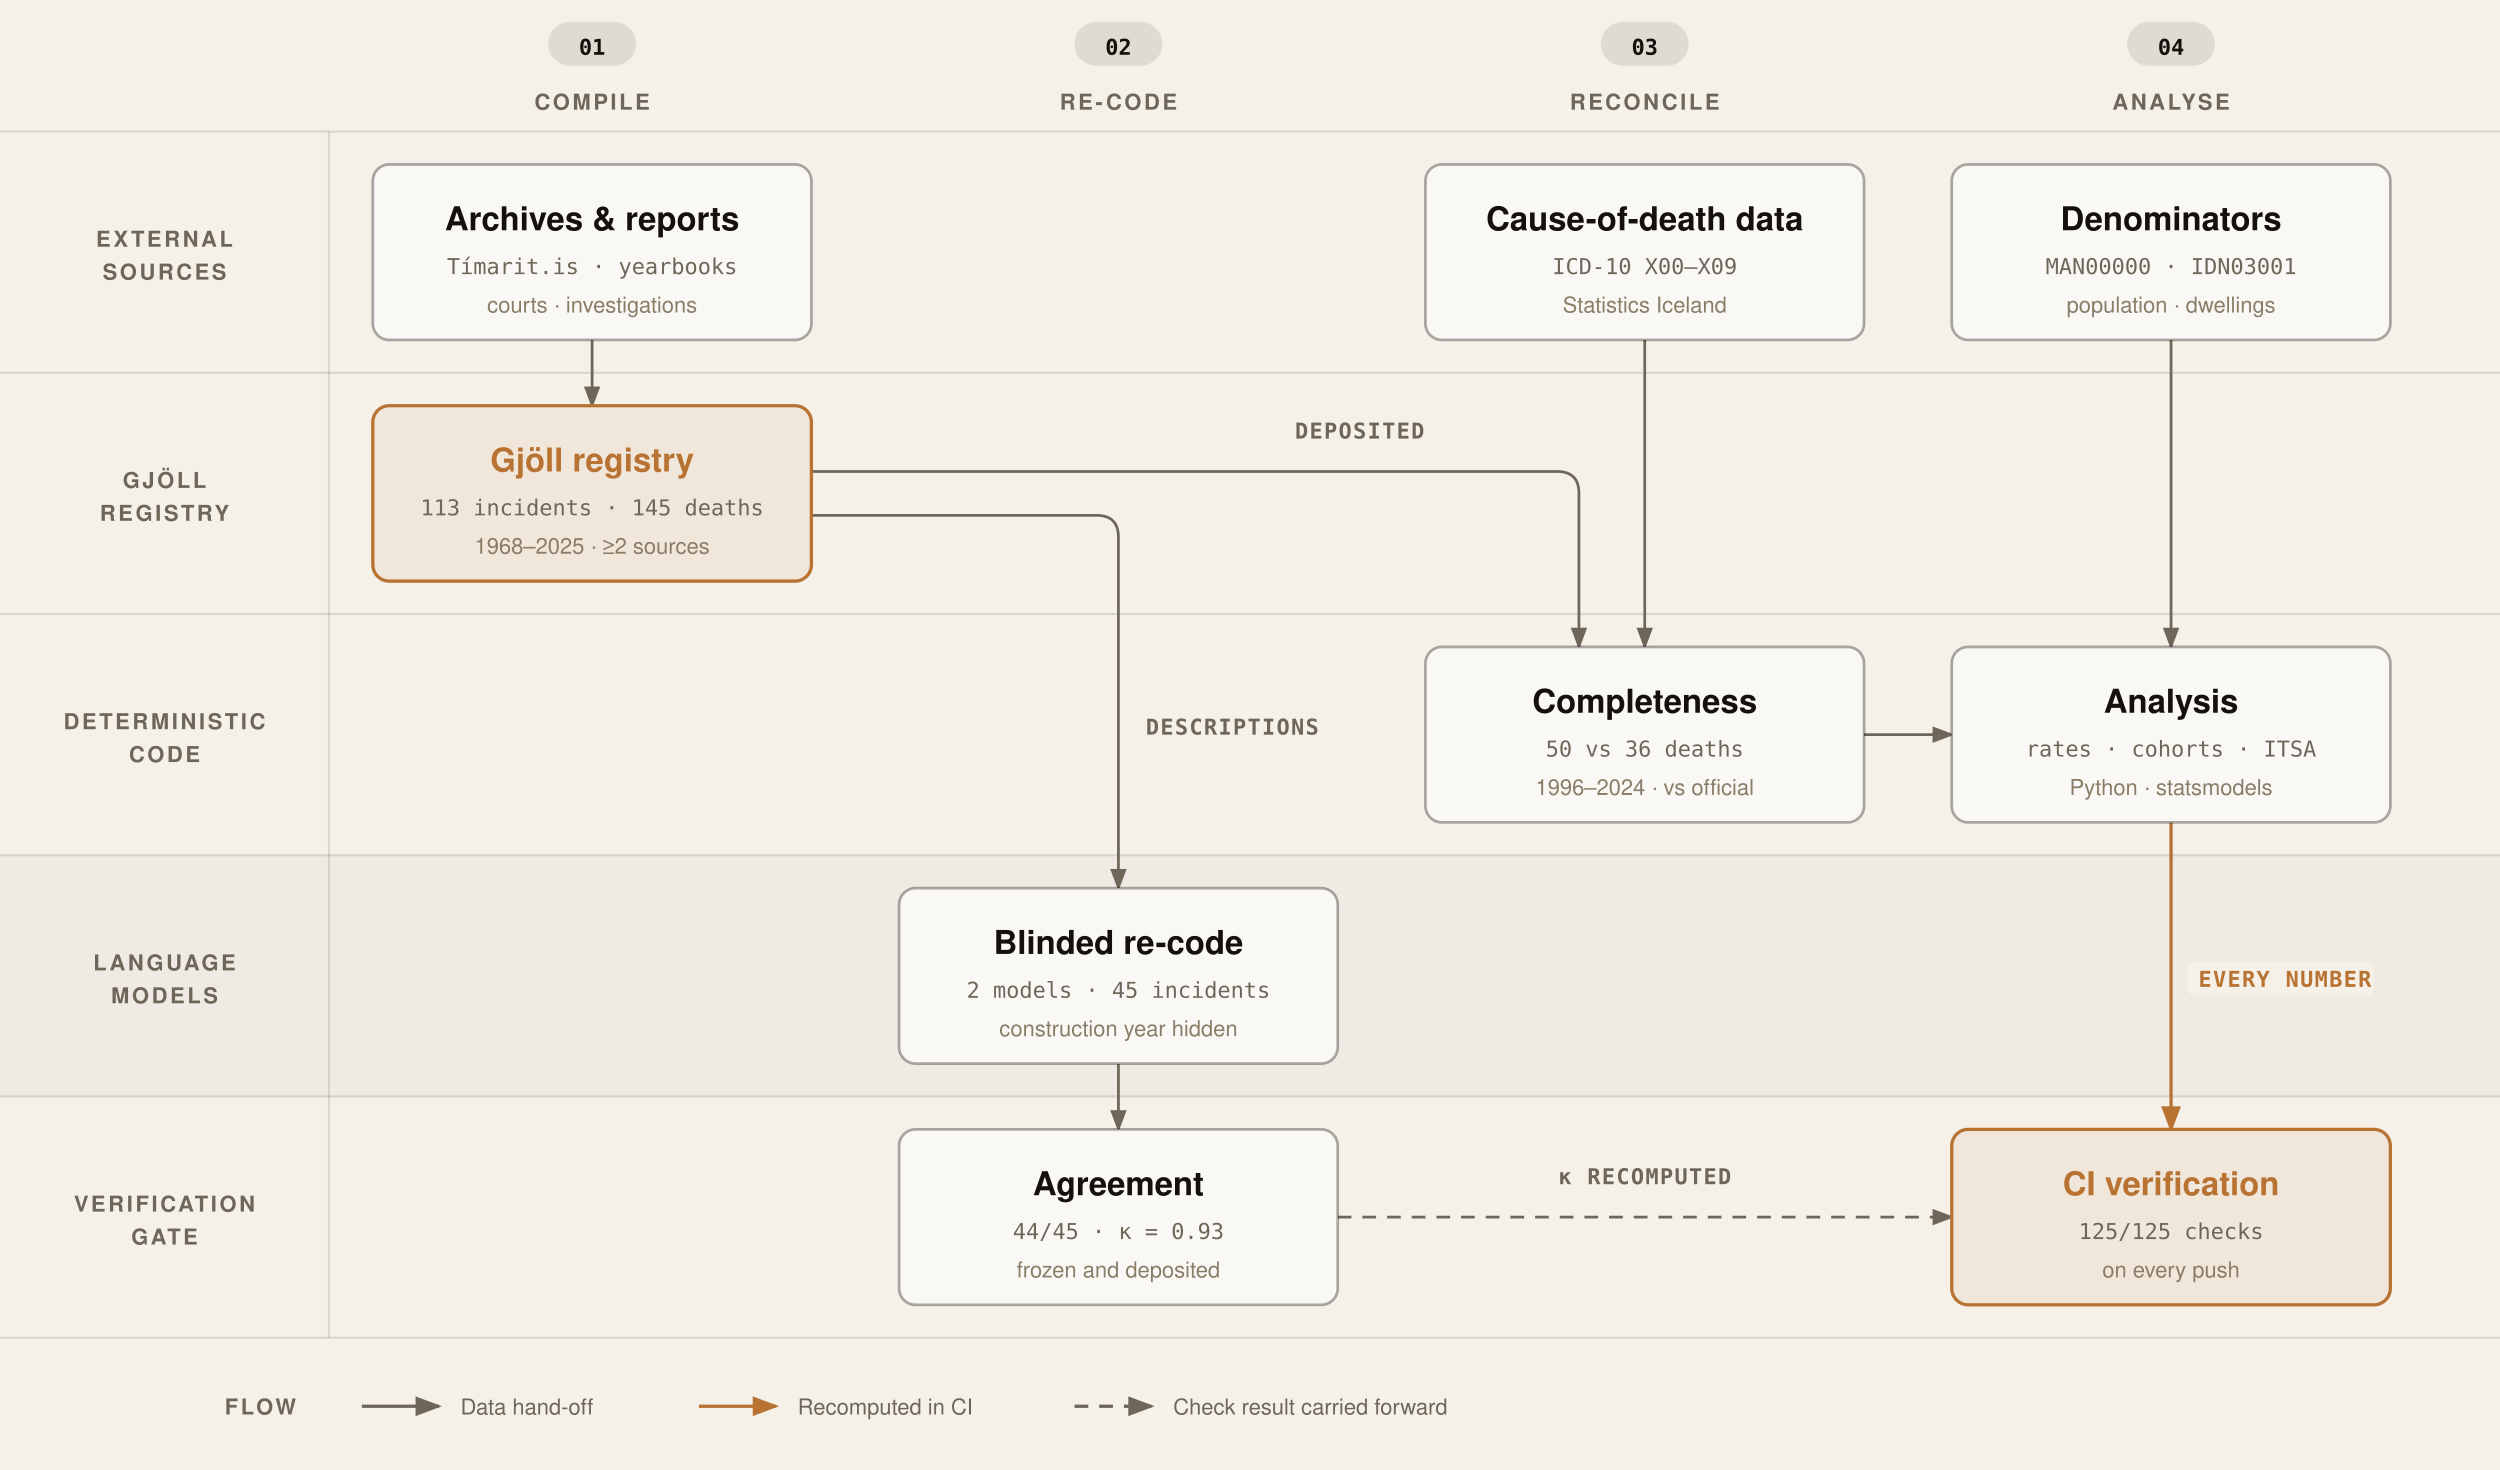
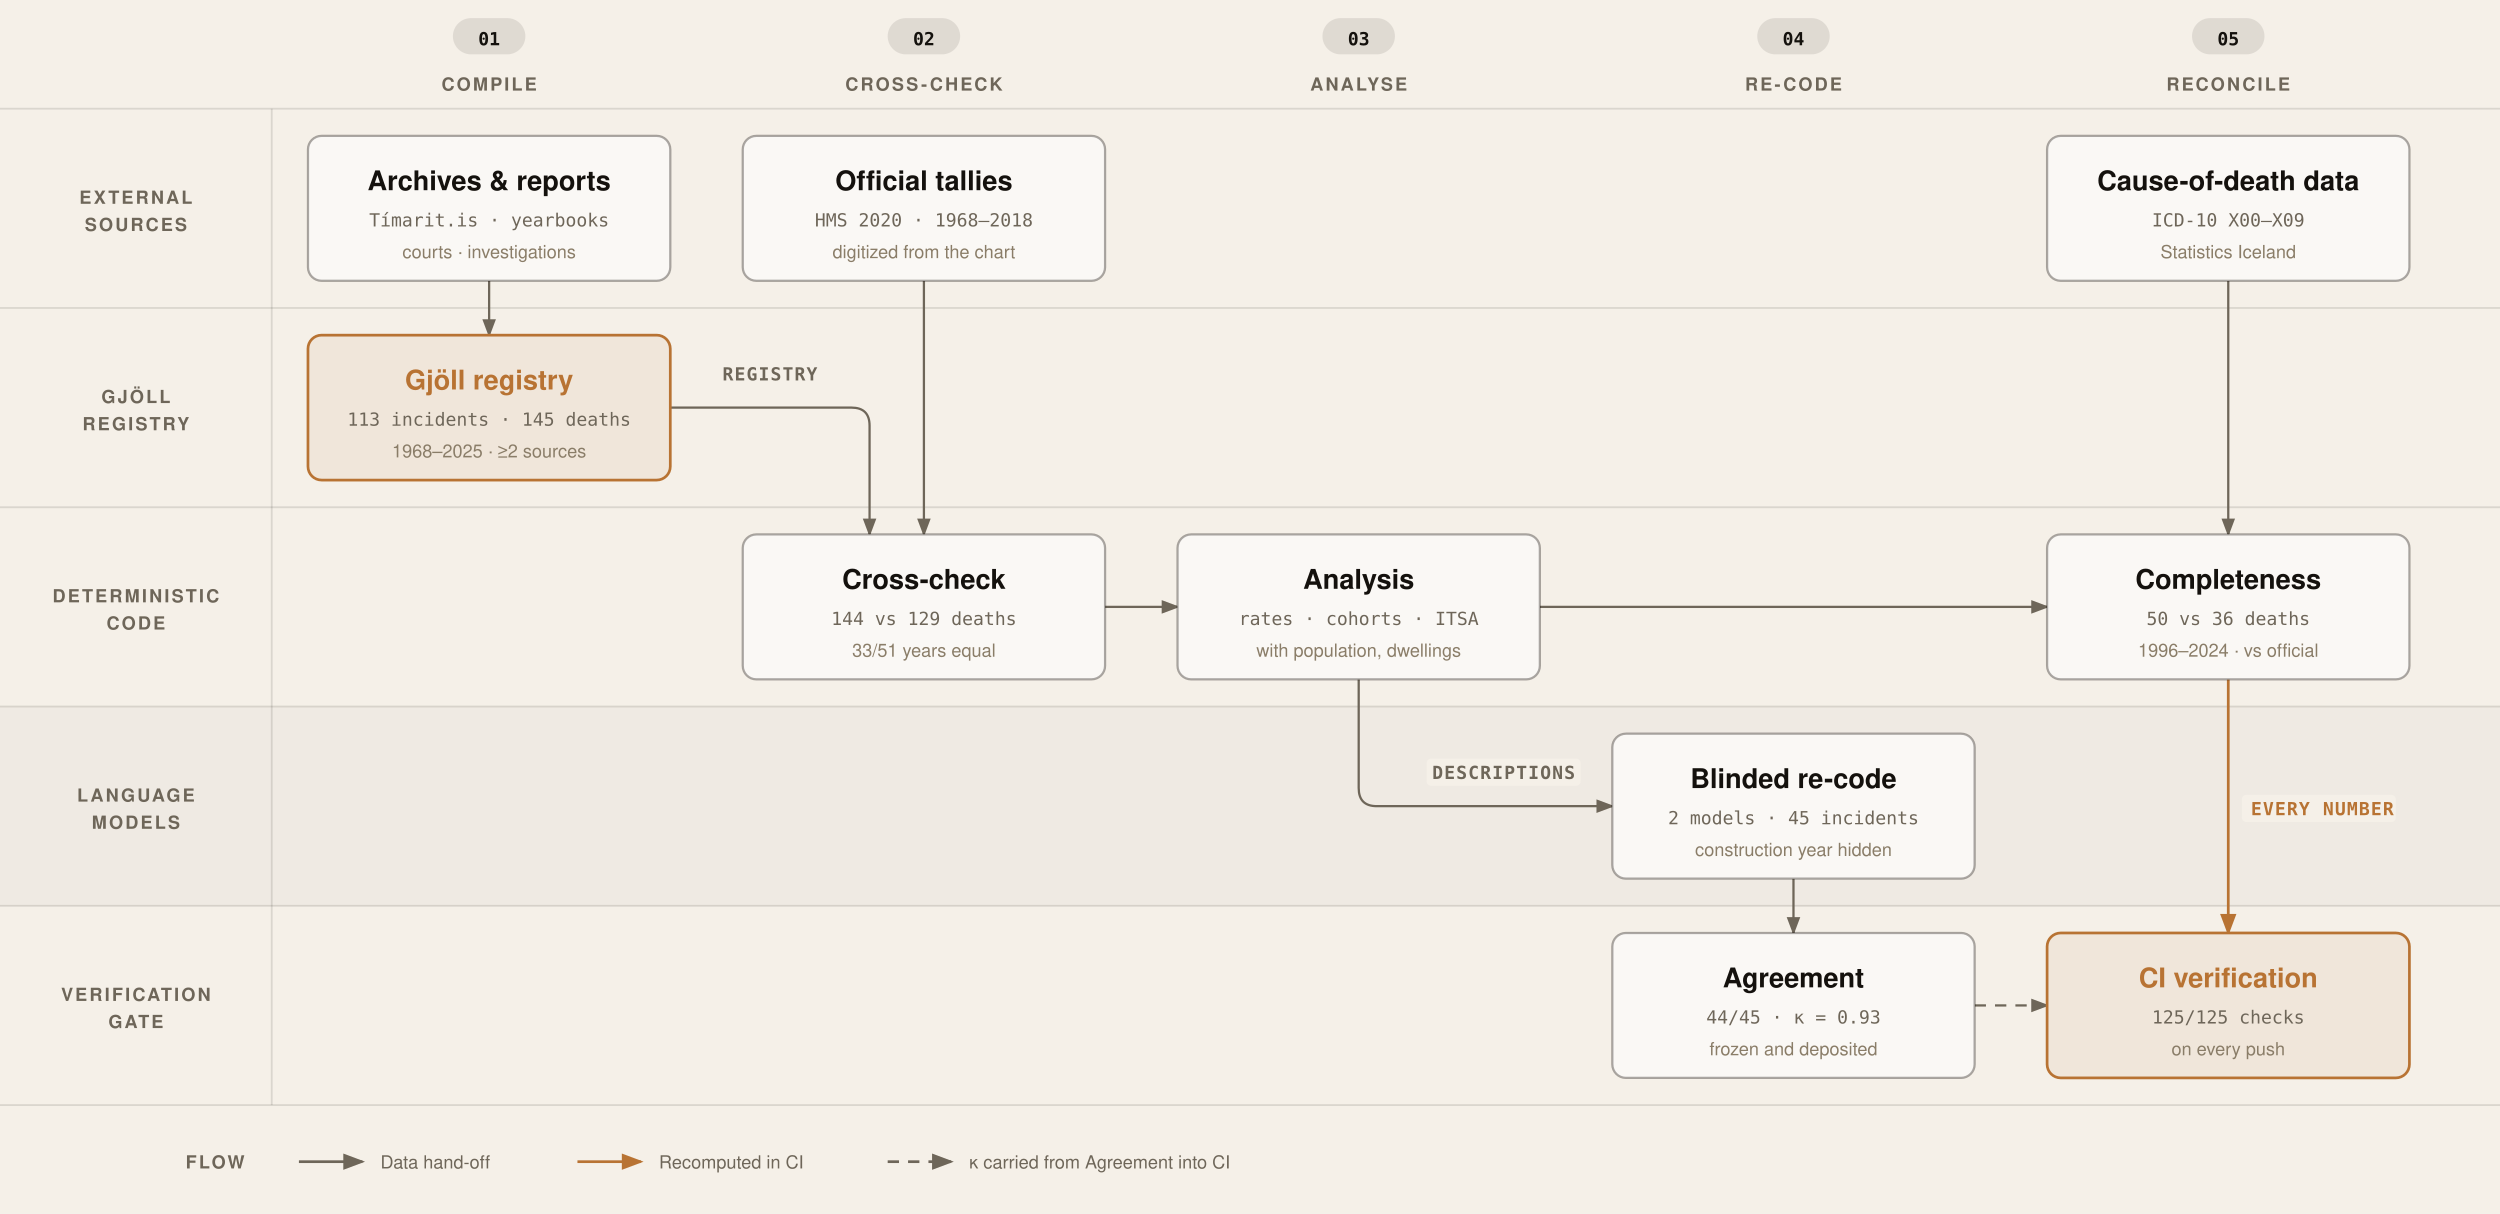
- <svg xmlns="http://www.w3.org/2000/svg" viewBox="0 0 912 536" width="912" height="536" role="img" aria-labelledby="gjoll-pipeline-en-title gjoll-pipeline-en-desc">
+ <svg xmlns="http://www.w3.org/2000/svg" viewBox="0 0 1104 536" width="1104" height="536" role="img" aria-labelledby="gjoll-pipeline-en-title gjoll-pipeline-en-desc">
  <defs>
    <marker id="gjoll-pipeline-en-arr-muted" markerWidth="8" markerHeight="6" refX="7" refY="3" orient="auto">
      <polygon points="0 0, 8 3, 0 6" fill="#6E6659" />
    </marker>
    <marker id="gjoll-pipeline-en-arr-accent" markerWidth="8" markerHeight="6" refX="7" refY="3" orient="auto">
      <polygon points="0 0, 8 3, 0 6" fill="#B87333" />
    </marker>
  </defs>
-   <rect width="912" height="536" fill="#F5F0E8" />
-   <rect x="0" y="312" width="912" height="88" fill="#14110D" opacity="0.025" />
-   <line x1="0" y1="48" x2="912" y2="48" stroke="#14110D" stroke-opacity="0.12" stroke-width="0.8" />
-   <line x1="0" y1="136" x2="912" y2="136" stroke="#14110D" stroke-opacity="0.12" stroke-width="0.8" />
-   <line x1="0" y1="224" x2="912" y2="224" stroke="#14110D" stroke-opacity="0.12" stroke-width="0.8" />
-   <line x1="0" y1="312" x2="912" y2="312" stroke="#14110D" stroke-opacity="0.12" stroke-width="0.8" />
-   <line x1="0" y1="400" x2="912" y2="400" stroke="#14110D" stroke-opacity="0.12" stroke-width="0.8" />
-   <line x1="0" y1="488" x2="912" y2="488" stroke="#14110D" stroke-opacity="0.12" stroke-width="0.8" />
+   <rect width="1104" height="536" fill="#F5F0E8" />
+   <rect x="0" y="312" width="1104" height="88" fill="#14110D" opacity="0.025" />
+   <line x1="0" y1="48" x2="1104" y2="48" stroke="#14110D" stroke-opacity="0.12" stroke-width="0.8" />
+   <line x1="0" y1="136" x2="1104" y2="136" stroke="#14110D" stroke-opacity="0.12" stroke-width="0.8" />
+   <line x1="0" y1="224" x2="1104" y2="224" stroke="#14110D" stroke-opacity="0.12" stroke-width="0.8" />
+   <line x1="0" y1="312" x2="1104" y2="312" stroke="#14110D" stroke-opacity="0.12" stroke-width="0.8" />
+   <line x1="0" y1="400" x2="1104" y2="400" stroke="#14110D" stroke-opacity="0.12" stroke-width="0.8" />
+   <line x1="0" y1="488" x2="1104" y2="488" stroke="#14110D" stroke-opacity="0.12" stroke-width="0.8" />
  <line x1="120" y1="48" x2="120" y2="488" stroke="#14110D" stroke-opacity="0.12" stroke-width="0.8" />
  <rect x="200" y="8" width="32" height="16" rx="8" fill="#14110D" opacity="0.10" />
  <text x="216" y="20" font-family="'SF Mono', SFMono-Regular, ui-monospace, Menlo, monospace" font-size="8" font-weight="700" fill="#14110D" text-anchor="middle">01</text>
  <text x="216" y="40" font-family="Archivo, 'Helvetica Neue', Helvetica, Arial, sans-serif" font-size="8" font-weight="600" fill="#6E6659" text-anchor="middle" letter-spacing="0.12em">COMPILE</text>
  <rect x="392" y="8" width="32" height="16" rx="8" fill="#14110D" opacity="0.10" />
  <text x="408" y="20" font-family="'SF Mono', SFMono-Regular, ui-monospace, Menlo, monospace" font-size="8" font-weight="700" fill="#14110D" text-anchor="middle">02</text>
-   <text x="408" y="40" font-family="Archivo, 'Helvetica Neue', Helvetica, Arial, sans-serif" font-size="8" font-weight="600" fill="#6E6659" text-anchor="middle" letter-spacing="0.12em">RE-CODE</text>
+   <text x="408" y="40" font-family="Archivo, 'Helvetica Neue', Helvetica, Arial, sans-serif" font-size="8" font-weight="600" fill="#6E6659" text-anchor="middle" letter-spacing="0.12em">CROSS-CHECK</text>
  <rect x="584" y="8" width="32" height="16" rx="8" fill="#14110D" opacity="0.10" />
  <text x="600" y="20" font-family="'SF Mono', SFMono-Regular, ui-monospace, Menlo, monospace" font-size="8" font-weight="700" fill="#14110D" text-anchor="middle">03</text>
-   <text x="600" y="40" font-family="Archivo, 'Helvetica Neue', Helvetica, Arial, sans-serif" font-size="8" font-weight="600" fill="#6E6659" text-anchor="middle" letter-spacing="0.12em">RECONCILE</text>
+   <text x="600" y="40" font-family="Archivo, 'Helvetica Neue', Helvetica, Arial, sans-serif" font-size="8" font-weight="600" fill="#6E6659" text-anchor="middle" letter-spacing="0.12em">ANALYSE</text>
  <rect x="776" y="8" width="32" height="16" rx="8" fill="#14110D" opacity="0.10" />
  <text x="792" y="20" font-family="'SF Mono', SFMono-Regular, ui-monospace, Menlo, monospace" font-size="8" font-weight="700" fill="#14110D" text-anchor="middle">04</text>
-   <text x="792" y="40" font-family="Archivo, 'Helvetica Neue', Helvetica, Arial, sans-serif" font-size="8" font-weight="600" fill="#6E6659" text-anchor="middle" letter-spacing="0.12em">ANALYSE</text>
+   <text x="792" y="40" font-family="Archivo, 'Helvetica Neue', Helvetica, Arial, sans-serif" font-size="8" font-weight="600" fill="#6E6659" text-anchor="middle" letter-spacing="0.12em">RE-CODE</text>
+   <rect x="968" y="8" width="32" height="16" rx="8" fill="#14110D" opacity="0.10" />
+   <text x="984" y="20" font-family="'SF Mono', SFMono-Regular, ui-monospace, Menlo, monospace" font-size="8" font-weight="700" fill="#14110D" text-anchor="middle">05</text>
+   <text x="984" y="40" font-family="Archivo, 'Helvetica Neue', Helvetica, Arial, sans-serif" font-size="8" font-weight="600" fill="#6E6659" text-anchor="middle" letter-spacing="0.12em">RECONCILE</text>
  <text x="60" y="90" font-family="Archivo, 'Helvetica Neue', Helvetica, Arial, sans-serif" font-size="8" font-weight="600" fill="#6E6659" text-anchor="middle" letter-spacing="0.12em">EXTERNAL</text>
  <text x="60" y="102" font-family="Archivo, 'Helvetica Neue', Helvetica, Arial, sans-serif" font-size="8" font-weight="600" fill="#6E6659" text-anchor="middle" letter-spacing="0.12em">SOURCES</text>
  <text x="60" y="178" font-family="Archivo, 'Helvetica Neue', Helvetica, Arial, sans-serif" font-size="8" font-weight="600" fill="#6E6659" text-anchor="middle" letter-spacing="0.12em">GJÖLL</text>
  <text x="60" y="190" font-family="Archivo, 'Helvetica Neue', Helvetica, Arial, sans-serif" font-size="8" font-weight="600" fill="#6E6659" text-anchor="middle" letter-spacing="0.12em">REGISTRY</text>
  <text x="60" y="266" font-family="Archivo, 'Helvetica Neue', Helvetica, Arial, sans-serif" font-size="8" font-weight="600" fill="#6E6659" text-anchor="middle" letter-spacing="0.12em">DETERMINISTIC</text>
  <text x="60" y="278" font-family="Archivo, 'Helvetica Neue', Helvetica, Arial, sans-serif" font-size="8" font-weight="600" fill="#6E6659" text-anchor="middle" letter-spacing="0.12em">CODE</text>
  <text x="60" y="354" font-family="Archivo, 'Helvetica Neue', Helvetica, Arial, sans-serif" font-size="8" font-weight="600" fill="#6E6659" text-anchor="middle" letter-spacing="0.12em">LANGUAGE</text>
  <text x="60" y="366" font-family="Archivo, 'Helvetica Neue', Helvetica, Arial, sans-serif" font-size="8" font-weight="600" fill="#6E6659" text-anchor="middle" letter-spacing="0.12em">MODELS</text>
  <text x="60" y="442" font-family="Archivo, 'Helvetica Neue', Helvetica, Arial, sans-serif" font-size="8" font-weight="600" fill="#6E6659" text-anchor="middle" letter-spacing="0.12em">VERIFICATION</text>
  <text x="60" y="454" font-family="Archivo, 'Helvetica Neue', Helvetica, Arial, sans-serif" font-size="8" font-weight="600" fill="#6E6659" text-anchor="middle" letter-spacing="0.12em">GATE</text>
  <path d="M216,124 L216,148" fill="none" stroke="#6E6659" stroke-width="1" marker-end="url(#gjoll-pipeline-en-arr-muted)" />
-   <path d="M296,188 L400,188 Q408,188 408,196 L408,324" fill="none" stroke="#6E6659" stroke-width="1" marker-end="url(#gjoll-pipeline-en-arr-muted)" />
-   <rect x="414" y="259" width="68" height="12" rx="2" fill="#F5F0E8" />
-   <text x="418" y="268" font-family="'SF Mono', SFMono-Regular, ui-monospace, Menlo, monospace" font-size="8" font-weight="600" fill="#6E6659" text-anchor="start" letter-spacing="0.06em">DESCRIPTIONS</text>
-   <path d="M296,172 L568,172 Q576,172 576,180 L576,236" fill="none" stroke="#6E6659" stroke-width="1" marker-end="url(#gjoll-pipeline-en-arr-muted)" />
-   <rect x="469.5" y="151" width="53" height="12" rx="2" fill="#F5F0E8" />
-   <text x="496" y="160" font-family="'SF Mono', SFMono-Regular, ui-monospace, Menlo, monospace" font-size="8" font-weight="600" fill="#6E6659" text-anchor="middle" letter-spacing="0.06em">DEPOSITED</text>
-   <path d="M600,124 L600,236" fill="none" stroke="#6E6659" stroke-width="1" marker-end="url(#gjoll-pipeline-en-arr-muted)" />
-   <path d="M680,268 L712,268" fill="none" stroke="#6E6659" stroke-width="1" marker-end="url(#gjoll-pipeline-en-arr-muted)" />
-   <path d="M792,124 L792,236" fill="none" stroke="#6E6659" stroke-width="1" marker-end="url(#gjoll-pipeline-en-arr-muted)" />
-   <path d="M408,388 L408,412" fill="none" stroke="#6E6659" stroke-width="1" marker-end="url(#gjoll-pipeline-en-arr-muted)" />
-   <path d="M792,300 L792,412" fill="none" stroke="#B87333" stroke-width="1.2" marker-end="url(#gjoll-pipeline-en-arr-accent)" />
-   <rect x="798" y="351" width="68" height="12" rx="2" fill="#F5F0E8" />
-   <text x="802" y="360" font-family="'SF Mono', SFMono-Regular, ui-monospace, Menlo, monospace" font-size="8" font-weight="600" fill="#B87333" text-anchor="start" letter-spacing="0.06em">EVERY NUMBER</text>
-   <path d="M488,444 L712,444" fill="none" stroke="#6E6659" stroke-width="1" stroke-dasharray="5,4" marker-end="url(#gjoll-pipeline-en-arr-muted)" />
-   <rect x="566.0" y="423" width="68" height="12" rx="2" fill="#F5F0E8" />
-   <text x="600" y="432" font-family="'SF Mono', SFMono-Regular, ui-monospace, Menlo, monospace" font-size="8" font-weight="600" fill="#6E6659" text-anchor="middle" letter-spacing="0.06em">κ RECOMPUTED</text>
+   <path d="M408,124 L408,236" fill="none" stroke="#6E6659" stroke-width="1" marker-end="url(#gjoll-pipeline-en-arr-muted)" />
+   <path d="M296,180 L376,180 Q384,180 384,188 L384,236" fill="none" stroke="#6E6659" stroke-width="1" marker-end="url(#gjoll-pipeline-en-arr-muted)" />
+   <rect x="316.0" y="159" width="48" height="12" rx="2" fill="#F5F0E8" />
+   <text x="340" y="168" font-family="'SF Mono', SFMono-Regular, ui-monospace, Menlo, monospace" font-size="8" font-weight="600" fill="#6E6659" text-anchor="middle" letter-spacing="0.06em">REGISTRY</text>
+   <path d="M488,268 L520,268" fill="none" stroke="#6E6659" stroke-width="1" marker-end="url(#gjoll-pipeline-en-arr-muted)" />
+   <path d="M600,300 L600,348 Q600,356 608,356 L712,356" fill="none" stroke="#6E6659" stroke-width="1" marker-end="url(#gjoll-pipeline-en-arr-muted)" />
+   <rect x="630.0" y="335" width="68" height="12" rx="2" fill="#F5F0E8" />
+   <text x="664" y="344" font-family="'SF Mono', SFMono-Regular, ui-monospace, Menlo, monospace" font-size="8" font-weight="600" fill="#6E6659" text-anchor="middle" letter-spacing="0.06em">DESCRIPTIONS</text>
+   <path d="M680,268 L904,268" fill="none" stroke="#6E6659" stroke-width="1" marker-end="url(#gjoll-pipeline-en-arr-muted)" />
+   <path d="M984,124 L984,236" fill="none" stroke="#6E6659" stroke-width="1" marker-end="url(#gjoll-pipeline-en-arr-muted)" />
+   <path d="M792,388 L792,412" fill="none" stroke="#6E6659" stroke-width="1" marker-end="url(#gjoll-pipeline-en-arr-muted)" />
+   <path d="M984,300 L984,412" fill="none" stroke="#B87333" stroke-width="1.2" marker-end="url(#gjoll-pipeline-en-arr-accent)" />
+   <rect x="990" y="351" width="68" height="12" rx="2" fill="#F5F0E8" />
+   <text x="994" y="360" font-family="'SF Mono', SFMono-Regular, ui-monospace, Menlo, monospace" font-size="8" font-weight="600" fill="#B87333" text-anchor="start" letter-spacing="0.06em">EVERY NUMBER</text>
+   <path d="M872,444 L904,444" fill="none" stroke="#6E6659" stroke-width="1" stroke-dasharray="5,4" marker-end="url(#gjoll-pipeline-en-arr-muted)" />
  <rect x="136" y="60" width="160" height="64" rx="6" fill="#F5F0E8" />
  <rect x="136" y="60" width="160" height="64" rx="6" fill="#FFFFFF" fill-opacity="0.55" stroke="#14110D" stroke-opacity="0.35" stroke-width="1" />
  <text x="216" y="84" font-family="Archivo, 'Helvetica Neue', Helvetica, Arial, sans-serif" font-size="12" font-weight="600" fill="#14110D" text-anchor="middle">Archives &amp; reports</text>
  <text x="216" y="100" font-family="'SF Mono', SFMono-Regular, ui-monospace, Menlo, monospace" font-size="8" font-weight="400" fill="#6E6659" text-anchor="middle">Tímarit.is · yearbooks</text>
  <text x="216" y="114" font-family="Archivo, 'Helvetica Neue', Helvetica, Arial, sans-serif" font-size="8" font-weight="400" fill="#8A7D68" text-anchor="middle">courts · investigations</text>
  <rect x="136" y="148" width="160" height="64" rx="6" fill="#F5F0E8" />
  <rect x="136" y="148" width="160" height="64" rx="6" fill="#B87333" fill-opacity="0.08" stroke="#B87333" stroke-width="1.2" />
  <text x="216" y="172" font-family="Archivo, 'Helvetica Neue', Helvetica, Arial, sans-serif" font-size="12" font-weight="600" fill="#B87333" text-anchor="middle">Gjöll registry</text>
  <text x="216" y="188" font-family="'SF Mono', SFMono-Regular, ui-monospace, Menlo, monospace" font-size="8" font-weight="400" fill="#6E6659" text-anchor="middle">113 incidents · 145 deaths</text>
  <text x="216" y="202" font-family="Archivo, 'Helvetica Neue', Helvetica, Arial, sans-serif" font-size="8" font-weight="400" fill="#8A7D68" text-anchor="middle">1968–2025 · ≥2 sources</text>
-   <rect x="328" y="324" width="160" height="64" rx="6" fill="#F5F0E8" />
-   <rect x="328" y="324" width="160" height="64" rx="6" fill="#FFFFFF" fill-opacity="0.55" stroke="#14110D" stroke-opacity="0.35" stroke-width="1" />
-   <text x="408" y="348" font-family="Archivo, 'Helvetica Neue', Helvetica, Arial, sans-serif" font-size="12" font-weight="600" fill="#14110D" text-anchor="middle">Blinded re-code</text>
-   <text x="408" y="364" font-family="'SF Mono', SFMono-Regular, ui-monospace, Menlo, monospace" font-size="8" font-weight="400" fill="#6E6659" text-anchor="middle">2 models · 45 incidents</text>
-   <text x="408" y="378" font-family="Archivo, 'Helvetica Neue', Helvetica, Arial, sans-serif" font-size="8" font-weight="400" fill="#8A7D68" text-anchor="middle">construction year hidden</text>
-   <rect x="328" y="412" width="160" height="64" rx="6" fill="#F5F0E8" />
-   <rect x="328" y="412" width="160" height="64" rx="6" fill="#FFFFFF" fill-opacity="0.55" stroke="#14110D" stroke-opacity="0.35" stroke-width="1" />
-   <text x="408" y="436" font-family="Archivo, 'Helvetica Neue', Helvetica, Arial, sans-serif" font-size="12" font-weight="600" fill="#14110D" text-anchor="middle">Agreement</text>
-   <text x="408" y="452" font-family="'SF Mono', SFMono-Regular, ui-monospace, Menlo, monospace" font-size="8" font-weight="400" fill="#6E6659" text-anchor="middle">44/45 · κ = 0.93</text>
-   <text x="408" y="466" font-family="Archivo, 'Helvetica Neue', Helvetica, Arial, sans-serif" font-size="8" font-weight="400" fill="#8A7D68" text-anchor="middle">frozen and deposited</text>
-   <rect x="520" y="60" width="160" height="64" rx="6" fill="#F5F0E8" />
-   <rect x="520" y="60" width="160" height="64" rx="6" fill="#FFFFFF" fill-opacity="0.55" stroke="#14110D" stroke-opacity="0.35" stroke-width="1" />
-   <text x="600" y="84" font-family="Archivo, 'Helvetica Neue', Helvetica, Arial, sans-serif" font-size="12" font-weight="600" fill="#14110D" text-anchor="middle">Cause-of-death data</text>
-   <text x="600" y="100" font-family="'SF Mono', SFMono-Regular, ui-monospace, Menlo, monospace" font-size="8" font-weight="400" fill="#6E6659" text-anchor="middle">ICD-10 X00–X09</text>
-   <text x="600" y="114" font-family="Archivo, 'Helvetica Neue', Helvetica, Arial, sans-serif" font-size="8" font-weight="400" fill="#8A7D68" text-anchor="middle">Statistics Iceland</text>
+   <rect x="328" y="60" width="160" height="64" rx="6" fill="#F5F0E8" />
+   <rect x="328" y="60" width="160" height="64" rx="6" fill="#FFFFFF" fill-opacity="0.55" stroke="#14110D" stroke-opacity="0.35" stroke-width="1" />
+   <text x="408" y="84" font-family="Archivo, 'Helvetica Neue', Helvetica, Arial, sans-serif" font-size="12" font-weight="600" fill="#14110D" text-anchor="middle">Official tallies</text>
+   <text x="408" y="100" font-family="'SF Mono', SFMono-Regular, ui-monospace, Menlo, monospace" font-size="8" font-weight="400" fill="#6E6659" text-anchor="middle">HMS 2020 · 1968–2018</text>
+   <text x="408" y="114" font-family="Archivo, 'Helvetica Neue', Helvetica, Arial, sans-serif" font-size="8" font-weight="400" fill="#8A7D68" text-anchor="middle">digitized from the chart</text>
+   <rect x="328" y="236" width="160" height="64" rx="6" fill="#F5F0E8" />
+   <rect x="328" y="236" width="160" height="64" rx="6" fill="#FFFFFF" fill-opacity="0.55" stroke="#14110D" stroke-opacity="0.35" stroke-width="1" />
+   <text x="408" y="260" font-family="Archivo, 'Helvetica Neue', Helvetica, Arial, sans-serif" font-size="12" font-weight="600" fill="#14110D" text-anchor="middle">Cross-check</text>
+   <text x="408" y="276" font-family="'SF Mono', SFMono-Regular, ui-monospace, Menlo, monospace" font-size="8" font-weight="400" fill="#6E6659" text-anchor="middle">144 vs 129 deaths</text>
+   <text x="408" y="290" font-family="Archivo, 'Helvetica Neue', Helvetica, Arial, sans-serif" font-size="8" font-weight="400" fill="#8A7D68" text-anchor="middle">33/51 years equal</text>
  <rect x="520" y="236" width="160" height="64" rx="6" fill="#F5F0E8" />
  <rect x="520" y="236" width="160" height="64" rx="6" fill="#FFFFFF" fill-opacity="0.55" stroke="#14110D" stroke-opacity="0.35" stroke-width="1" />
-   <text x="600" y="260" font-family="Archivo, 'Helvetica Neue', Helvetica, Arial, sans-serif" font-size="12" font-weight="600" fill="#14110D" text-anchor="middle">Completeness</text>
-   <text x="600" y="276" font-family="'SF Mono', SFMono-Regular, ui-monospace, Menlo, monospace" font-size="8" font-weight="400" fill="#6E6659" text-anchor="middle">50 vs 36 deaths</text>
-   <text x="600" y="290" font-family="Archivo, 'Helvetica Neue', Helvetica, Arial, sans-serif" font-size="8" font-weight="400" fill="#8A7D68" text-anchor="middle">1996–2024 · vs official</text>
-   <rect x="712" y="60" width="160" height="64" rx="6" fill="#F5F0E8" />
-   <rect x="712" y="60" width="160" height="64" rx="6" fill="#FFFFFF" fill-opacity="0.55" stroke="#14110D" stroke-opacity="0.35" stroke-width="1" />
-   <text x="792" y="84" font-family="Archivo, 'Helvetica Neue', Helvetica, Arial, sans-serif" font-size="12" font-weight="600" fill="#14110D" text-anchor="middle">Denominators</text>
-   <text x="792" y="100" font-family="'SF Mono', SFMono-Regular, ui-monospace, Menlo, monospace" font-size="8" font-weight="400" fill="#6E6659" text-anchor="middle">MAN00000 · IDN03001</text>
-   <text x="792" y="114" font-family="Archivo, 'Helvetica Neue', Helvetica, Arial, sans-serif" font-size="8" font-weight="400" fill="#8A7D68" text-anchor="middle">population · dwellings</text>
-   <rect x="712" y="236" width="160" height="64" rx="6" fill="#F5F0E8" />
-   <rect x="712" y="236" width="160" height="64" rx="6" fill="#FFFFFF" fill-opacity="0.55" stroke="#14110D" stroke-opacity="0.35" stroke-width="1" />
-   <text x="792" y="260" font-family="Archivo, 'Helvetica Neue', Helvetica, Arial, sans-serif" font-size="12" font-weight="600" fill="#14110D" text-anchor="middle">Analysis</text>
-   <text x="792" y="276" font-family="'SF Mono', SFMono-Regular, ui-monospace, Menlo, monospace" font-size="8" font-weight="400" fill="#6E6659" text-anchor="middle">rates · cohorts · ITSA</text>
-   <text x="792" y="290" font-family="Archivo, 'Helvetica Neue', Helvetica, Arial, sans-serif" font-size="8" font-weight="400" fill="#8A7D68" text-anchor="middle">Python · statsmodels</text>
+   <text x="600" y="260" font-family="Archivo, 'Helvetica Neue', Helvetica, Arial, sans-serif" font-size="12" font-weight="600" fill="#14110D" text-anchor="middle">Analysis</text>
+   <text x="600" y="276" font-family="'SF Mono', SFMono-Regular, ui-monospace, Menlo, monospace" font-size="8" font-weight="400" fill="#6E6659" text-anchor="middle">rates · cohorts · ITSA</text>
+   <text x="600" y="290" font-family="Archivo, 'Helvetica Neue', Helvetica, Arial, sans-serif" font-size="8" font-weight="400" fill="#8A7D68" text-anchor="middle">with population, dwellings</text>
+   <rect x="712" y="324" width="160" height="64" rx="6" fill="#F5F0E8" />
+   <rect x="712" y="324" width="160" height="64" rx="6" fill="#FFFFFF" fill-opacity="0.55" stroke="#14110D" stroke-opacity="0.35" stroke-width="1" />
+   <text x="792" y="348" font-family="Archivo, 'Helvetica Neue', Helvetica, Arial, sans-serif" font-size="12" font-weight="600" fill="#14110D" text-anchor="middle">Blinded re-code</text>
+   <text x="792" y="364" font-family="'SF Mono', SFMono-Regular, ui-monospace, Menlo, monospace" font-size="8" font-weight="400" fill="#6E6659" text-anchor="middle">2 models · 45 incidents</text>
+   <text x="792" y="378" font-family="Archivo, 'Helvetica Neue', Helvetica, Arial, sans-serif" font-size="8" font-weight="400" fill="#8A7D68" text-anchor="middle">construction year hidden</text>
  <rect x="712" y="412" width="160" height="64" rx="6" fill="#F5F0E8" />
-   <rect x="712" y="412" width="160" height="64" rx="6" fill="#B87333" fill-opacity="0.08" stroke="#B87333" stroke-width="1.2" />
-   <text x="792" y="436" font-family="Archivo, 'Helvetica Neue', Helvetica, Arial, sans-serif" font-size="12" font-weight="600" fill="#B87333" text-anchor="middle">CI verification</text>
-   <text x="792" y="452" font-family="'SF Mono', SFMono-Regular, ui-monospace, Menlo, monospace" font-size="8" font-weight="400" fill="#6E6659" text-anchor="middle">125/125 checks</text>
-   <text x="792" y="466" font-family="Archivo, 'Helvetica Neue', Helvetica, Arial, sans-serif" font-size="8" font-weight="400" fill="#8A7D68" text-anchor="middle">on every push</text>
+   <rect x="712" y="412" width="160" height="64" rx="6" fill="#FFFFFF" fill-opacity="0.55" stroke="#14110D" stroke-opacity="0.35" stroke-width="1" />
+   <text x="792" y="436" font-family="Archivo, 'Helvetica Neue', Helvetica, Arial, sans-serif" font-size="12" font-weight="600" fill="#14110D" text-anchor="middle">Agreement</text>
+   <text x="792" y="452" font-family="'SF Mono', SFMono-Regular, ui-monospace, Menlo, monospace" font-size="8" font-weight="400" fill="#6E6659" text-anchor="middle">44/45 · κ = 0.93</text>
+   <text x="792" y="466" font-family="Archivo, 'Helvetica Neue', Helvetica, Arial, sans-serif" font-size="8" font-weight="400" fill="#8A7D68" text-anchor="middle">frozen and deposited</text>
+   <rect x="904" y="60" width="160" height="64" rx="6" fill="#F5F0E8" />
+   <rect x="904" y="60" width="160" height="64" rx="6" fill="#FFFFFF" fill-opacity="0.55" stroke="#14110D" stroke-opacity="0.35" stroke-width="1" />
+   <text x="984" y="84" font-family="Archivo, 'Helvetica Neue', Helvetica, Arial, sans-serif" font-size="12" font-weight="600" fill="#14110D" text-anchor="middle">Cause-of-death data</text>
+   <text x="984" y="100" font-family="'SF Mono', SFMono-Regular, ui-monospace, Menlo, monospace" font-size="8" font-weight="400" fill="#6E6659" text-anchor="middle">ICD-10 X00–X09</text>
+   <text x="984" y="114" font-family="Archivo, 'Helvetica Neue', Helvetica, Arial, sans-serif" font-size="8" font-weight="400" fill="#8A7D68" text-anchor="middle">Statistics Iceland</text>
+   <rect x="904" y="236" width="160" height="64" rx="6" fill="#F5F0E8" />
+   <rect x="904" y="236" width="160" height="64" rx="6" fill="#FFFFFF" fill-opacity="0.55" stroke="#14110D" stroke-opacity="0.35" stroke-width="1" />
+   <text x="984" y="260" font-family="Archivo, 'Helvetica Neue', Helvetica, Arial, sans-serif" font-size="12" font-weight="600" fill="#14110D" text-anchor="middle">Completeness</text>
+   <text x="984" y="276" font-family="'SF Mono', SFMono-Regular, ui-monospace, Menlo, monospace" font-size="8" font-weight="400" fill="#6E6659" text-anchor="middle">50 vs 36 deaths</text>
+   <text x="984" y="290" font-family="Archivo, 'Helvetica Neue', Helvetica, Arial, sans-serif" font-size="8" font-weight="400" fill="#8A7D68" text-anchor="middle">1996–2024 · vs official</text>
+   <rect x="904" y="412" width="160" height="64" rx="6" fill="#F5F0E8" />
+   <rect x="904" y="412" width="160" height="64" rx="6" fill="#B87333" fill-opacity="0.08" stroke="#B87333" stroke-width="1.2" />
+   <text x="984" y="436" font-family="Archivo, 'Helvetica Neue', Helvetica, Arial, sans-serif" font-size="12" font-weight="600" fill="#B87333" text-anchor="middle">CI verification</text>
+   <text x="984" y="452" font-family="'SF Mono', SFMono-Regular, ui-monospace, Menlo, monospace" font-size="8" font-weight="400" fill="#6E6659" text-anchor="middle">125/125 checks</text>
+   <text x="984" y="466" font-family="Archivo, 'Helvetica Neue', Helvetica, Arial, sans-serif" font-size="8" font-weight="400" fill="#8A7D68" text-anchor="middle">on every push</text>
  <text x="108" y="516" font-family="Archivo, 'Helvetica Neue', Helvetica, Arial, sans-serif" font-size="8" font-weight="700" fill="#6E6659" text-anchor="end" letter-spacing="0.12em">FLOW</text>
  <line x1="132" y1="513" x2="160" y2="513" stroke="#6E6659" stroke-width="1.2" marker-end="url(#gjoll-pipeline-en-arr-muted)" />
  <text x="168" y="516" font-family="Archivo, 'Helvetica Neue', Helvetica, Arial, sans-serif" font-size="8" font-weight="400" fill="#6E6659" text-anchor="start">Data hand-off</text>
  <line x1="255" y1="513" x2="283" y2="513" stroke="#B87333" stroke-width="1.2" marker-end="url(#gjoll-pipeline-en-arr-accent)" />
  <text x="291" y="516" font-family="Archivo, 'Helvetica Neue', Helvetica, Arial, sans-serif" font-size="8" font-weight="400" fill="#6E6659" text-anchor="start">Recomputed in CI</text>
  <line x1="392" y1="513" x2="420" y2="513" stroke="#6E6659" stroke-width="1.2" stroke-dasharray="5,4" marker-end="url(#gjoll-pipeline-en-arr-muted)" />
-   <text x="428" y="516" font-family="Archivo, 'Helvetica Neue', Helvetica, Arial, sans-serif" font-size="8" font-weight="400" fill="#6E6659" text-anchor="start">Check result carried forward</text>
+   <text x="428" y="516" font-family="Archivo, 'Helvetica Neue', Helvetica, Arial, sans-serif" font-size="8" font-weight="400" fill="#6E6659" text-anchor="start">κ carried from Agreement into CI</text>
</svg>
